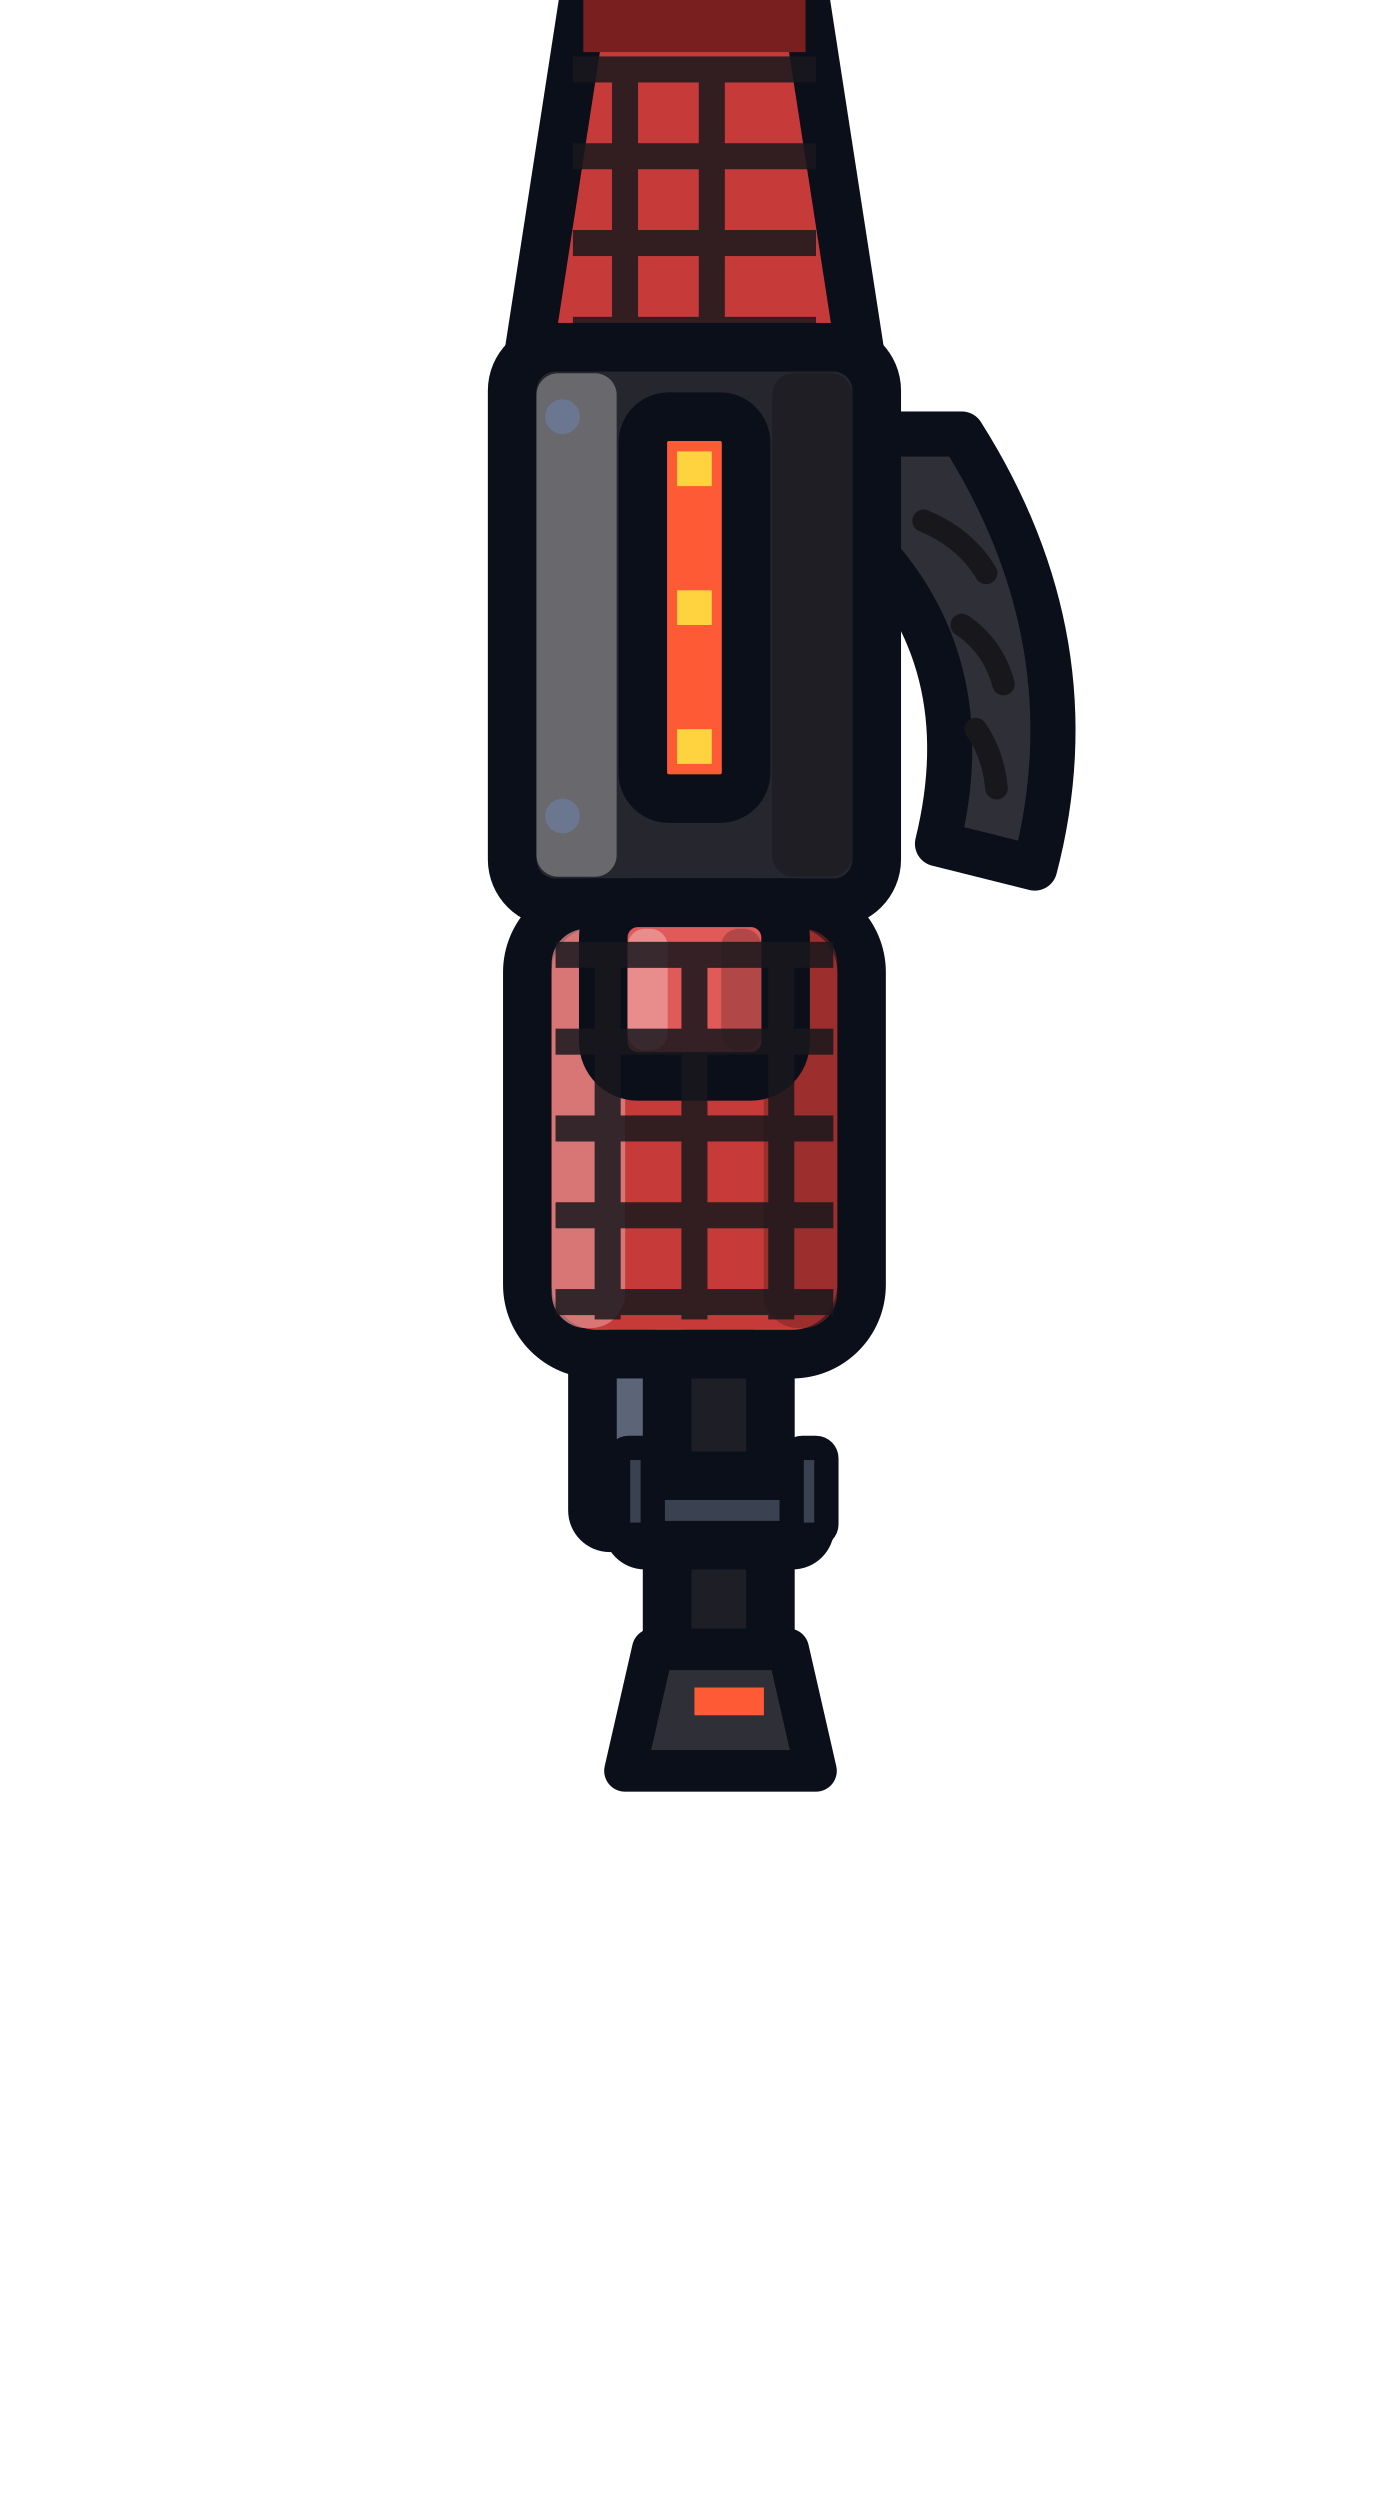
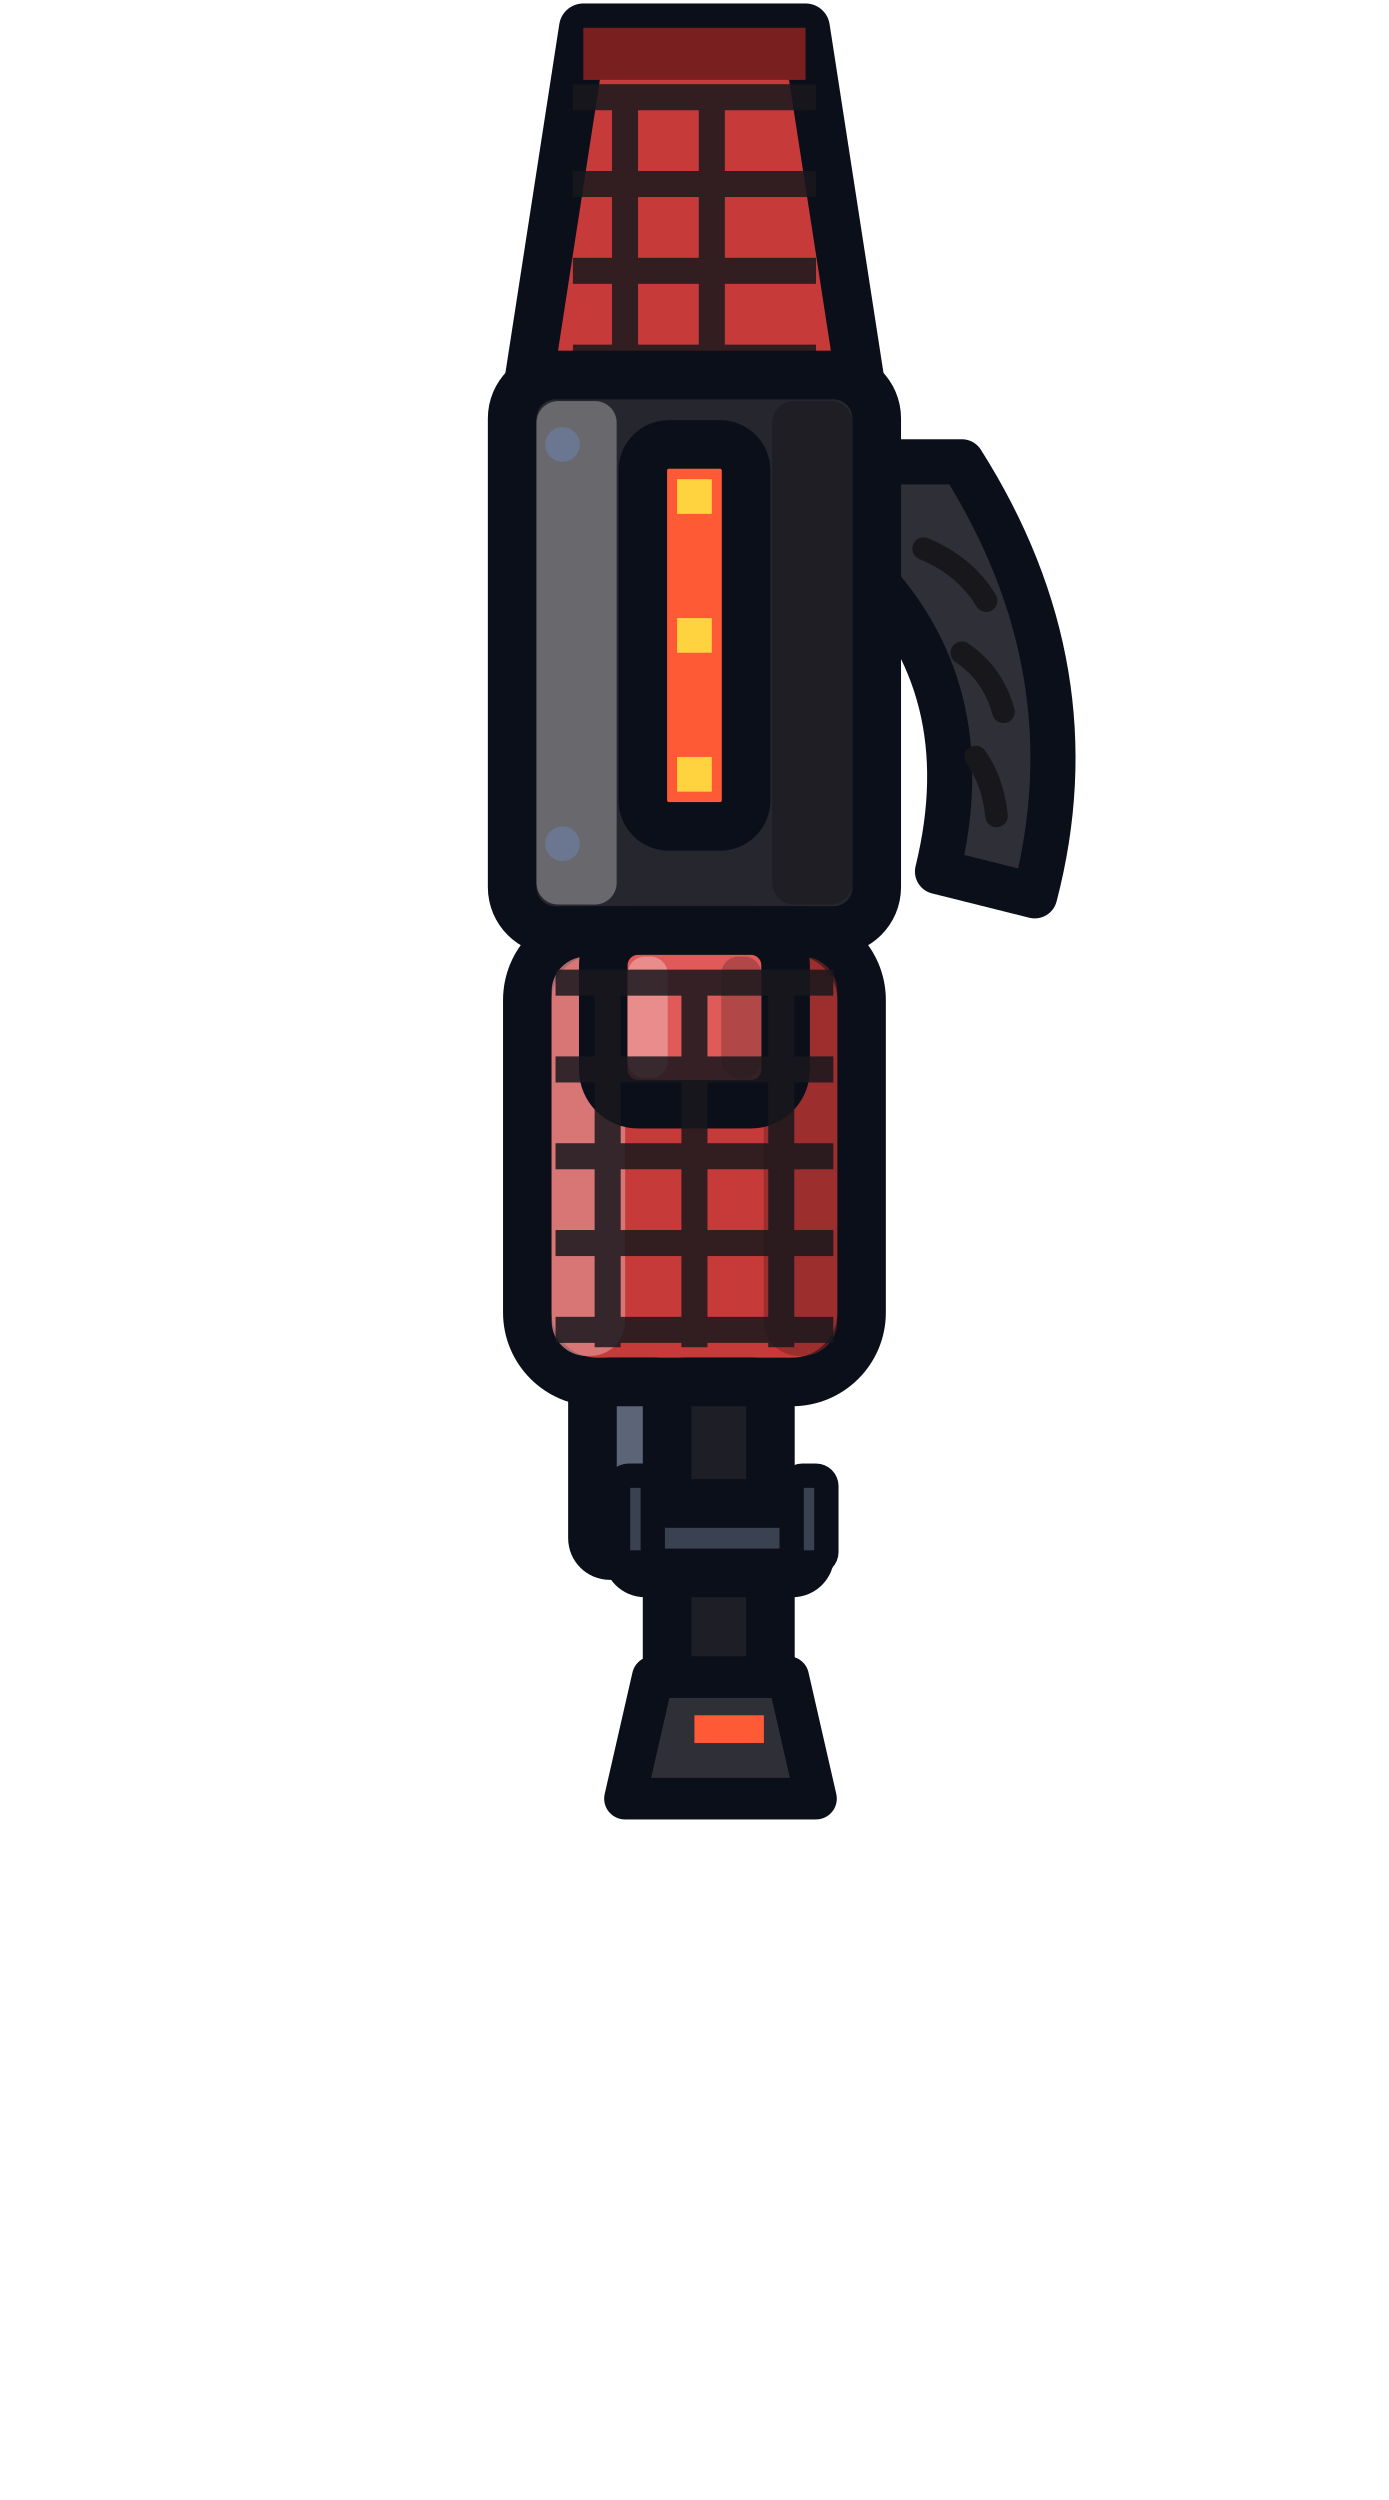
<svg xmlns="http://www.w3.org/2000/svg" viewBox="-40 0 80 144" width="320" height="576">
-   <path d="M9.6 25 L15.4 25 Q23 37 19.6 50 L14 48.6 Q16.6 38 9.6 31 Z" fill="#2F2F38" stroke="#0B0F1A" stroke-width="2.6" stroke-linejoin="round" />
-   <g stroke="#17171C" stroke-width="1.3" stroke-linecap="round" fill="none">
-     <path d="M13.2 30 q2.4 1 3.6 3" />
-     <path d="M15.4 36 q1.8 1.2 2.4 3.4" />
-     <path d="M16.2 42 q1 1.4 1.2 3.4" />
+   <g transform="translate(0 1.6)">
+     <path d="M9.6 25 L15.4 25 Q23 37 19.6 50 L14 48.6 Q16.6 38 9.6 31 Z" fill="#2F2F38" stroke="#0B0F1A" stroke-width="2.6" stroke-linejoin="round" />
+     <g stroke="#17171C" stroke-width="1.3" stroke-linecap="round" fill="none">
+       <path d="M13.2 30 q2.4 1 3.6 3" />
+       <path d="M15.4 36 q1.8 1.2 2.4 3.4" />
+       <path d="M16.2 42 q1 1.4 1.2 3.4" />
+     </g>
+     <polygon points="-6.4,0 6.4,0 9.8,22 -9.8,22" fill="#C73A3A" stroke="#0B0F1A" stroke-width="2.8" stroke-linejoin="round" />
+     <rect x="-6.4" y="0" width="12.8" height="3" fill="#7A1F1F" />
+     <g stroke="#17171C" stroke-width="1.5" opacity=".85">
+       <line x1="-7" y1="4" x2="7" y2="4" />
+       <line x1="-7" y1="9" x2="7" y2="9" />
+       <line x1="-7" y1="14" x2="7" y2="14" />
+       <line x1="-7" y1="19" x2="7" y2="19" />
+       <line x1="-4" y1="4" x2="-4" y2="20" />
+       <line x1="1" y1="4" x2="1" y2="20" />
+     </g>
+     <rect x="-10.5" y="20" width="21" height="32" rx="2.5" fill="#26262E" stroke="#0B0F1A" stroke-width="2.8" stroke-linejoin="round" />
+     <rect x="-9.1" y="21.5" width="4.62" height="29" rx="1.25" fill="#7d7d82" opacity=".75" />
+     <rect x="4.48" y="21.5" width="4.62" height="29" rx="1.25" fill="#19191e" opacity=".6" />
+     <rect x="-2.975" y="24" width="5.95" height="22" rx="1.5" fill="#FF5A36" stroke="#0B0F1A" stroke-width="2.8" stroke-linejoin="round" />
+     <g fill="#6B7690">
+       <circle cx="-7.6" cy="24" r="1" />
+       <circle cx="-7.6" cy="47" r="1" />
+     </g>
+     <g fill="#FFD23F">
+       <rect x="-1" y="26" width="2" height="2" />
+       <rect x="-1" y="34" width="2" height="2" />
+       <rect x="-1" y="42" width="2" height="2" />
+     </g>
+     <rect x="-9.625" y="52" width="19.25" height="26" rx="4" fill="#C73A3A" stroke="#0B0F1A" stroke-width="2.8" stroke-linejoin="round" />
+     <rect x="-8.225" y="53.5" width="4.235" height="23" rx="2" fill="#dd8989" opacity=".75" />
+     <rect x="3.99" y="53.5" width="4.235" height="23" rx="2" fill="#812626" opacity=".6" />
+     <rect x="-5.25" y="52" width="10.5" height="10" rx="2" fill="#E05A5A" stroke="#0B0F1A" stroke-width="2.8" stroke-linejoin="round" />
+     <rect x="-3.85" y="53.5" width="2.31" height="7" rx="1" fill="#ec9c9c" opacity=".75" />
+     <rect x="1.54" y="53.5" width="2.31" height="7" rx="1" fill="#923b3b" opacity=".6" />
+     <g stroke="#17171C" stroke-width="1.5" opacity=".85">
+       <line x1="-8" y1="55" x2="8" y2="55" />
+       <line x1="-8" y1="60" x2="8" y2="60" />
+       <line x1="-8" y1="65" x2="8" y2="65" />
+       <line x1="-8" y1="70" x2="8" y2="70" />
+       <line x1="-8" y1="75" x2="8" y2="75" />
+       <line x1="-5" y1="55" x2="-5" y2="76" />
+       <line x1="0" y1="55" x2="0" y2="76" />
+       <line x1="5" y1="55" x2="5" y2="76" />
+     </g>
+     <rect x="-5.875" y="78" width="4.55" height="10" rx="1" fill="#5B6577" stroke="#0B0F1A" stroke-width="2.8" stroke-linejoin="round" />
+     <rect x="-1.575" y="78" width="5.95" height="18" rx="1" fill="#1E1E26" stroke="#0B0F1A" stroke-width="2.8" stroke-linejoin="round" />
+     <rect x="-3.85" y="85" width="10.5" height="4" rx="1" fill="#3A4150" stroke="#0B0F1A" stroke-width="2.8" stroke-linejoin="round" />
+     <g fill="#3A4150" stroke="#0B0F1A" stroke-width="1.4">
+       <rect x="-4.4" y="83.4" width="2" height="5" rx=".6" />
+       <rect x="5.6" y="83.4" width="2" height="5" rx=".6" />
+     </g>
+     <polygon points="-2.4,95 5.4,95 7,102 -4,102" fill="#2F2F38" stroke="#0B0F1A" stroke-width="2.4" stroke-linejoin="round" />
+     <line x1="0" y1="98" x2="4" y2="98" stroke="#FF5A36" stroke-width="1.6" />
  </g>
-   <polygon points="-6.4,0 6.4,0 9.8,22 -9.8,22" fill="#C73A3A" stroke="#0B0F1A" stroke-width="2.8" stroke-linejoin="round" />
-   <rect x="-6.4" y="0" width="12.8" height="3" fill="#7A1F1F" />
-   <g stroke="#17171C" stroke-width="1.5" opacity=".85">
-     <line x1="-7" y1="4" x2="7" y2="4" />
-     <line x1="-7" y1="9" x2="7" y2="9" />
-     <line x1="-7" y1="14" x2="7" y2="14" />
-     <line x1="-7" y1="19" x2="7" y2="19" />
-     <line x1="-4" y1="4" x2="-4" y2="20" />
-     <line x1="1" y1="4" x2="1" y2="20" />
-   </g>
-   <rect x="-10.5" y="20" width="21" height="32" rx="2.5" fill="#26262E" stroke="#0B0F1A" stroke-width="2.8" stroke-linejoin="round" />
-   <rect x="-9.1" y="21.5" width="4.62" height="29" rx="1.25" fill="#7d7d82" opacity=".75" />
-   <rect x="4.48" y="21.5" width="4.62" height="29" rx="1.25" fill="#19191e" opacity=".6" />
-   <rect x="-2.975" y="24" width="5.95" height="22" rx="1.5" fill="#FF5A36" stroke="#0B0F1A" stroke-width="2.8" stroke-linejoin="round" />
-   <g fill="#6B7690">
-     <circle cx="-7.6" cy="24" r="1" />
-     <circle cx="-7.6" cy="47" r="1" />
-   </g>
-   <g fill="#FFD23F">
-     <rect x="-1" y="26" width="2" height="2" />
-     <rect x="-1" y="34" width="2" height="2" />
-     <rect x="-1" y="42" width="2" height="2" />
-   </g>
-   <rect x="-9.625" y="52" width="19.25" height="26" rx="4" fill="#C73A3A" stroke="#0B0F1A" stroke-width="2.8" stroke-linejoin="round" />
-   <rect x="-8.225" y="53.5" width="4.235" height="23" rx="2" fill="#dd8989" opacity=".75" />
-   <rect x="3.99" y="53.5" width="4.235" height="23" rx="2" fill="#812626" opacity=".6" />
-   <rect x="-5.25" y="52" width="10.5" height="10" rx="2" fill="#E05A5A" stroke="#0B0F1A" stroke-width="2.8" stroke-linejoin="round" />
-   <rect x="-3.85" y="53.5" width="2.31" height="7" rx="1" fill="#ec9c9c" opacity=".75" />
-   <rect x="1.54" y="53.5" width="2.31" height="7" rx="1" fill="#923b3b" opacity=".6" />
-   <g stroke="#17171C" stroke-width="1.5" opacity=".85">
-     <line x1="-8" y1="55" x2="8" y2="55" />
-     <line x1="-8" y1="60" x2="8" y2="60" />
-     <line x1="-8" y1="65" x2="8" y2="65" />
-     <line x1="-8" y1="70" x2="8" y2="70" />
-     <line x1="-8" y1="75" x2="8" y2="75" />
-     <line x1="-5" y1="55" x2="-5" y2="76" />
-     <line x1="0" y1="55" x2="0" y2="76" />
-     <line x1="5" y1="55" x2="5" y2="76" />
-   </g>
-   <rect x="-5.875" y="78" width="4.55" height="10" rx="1" fill="#5B6577" stroke="#0B0F1A" stroke-width="2.8" stroke-linejoin="round" />
-   <rect x="-1.575" y="78" width="5.95" height="18" rx="1" fill="#1E1E26" stroke="#0B0F1A" stroke-width="2.8" stroke-linejoin="round" />
-   <rect x="-3.85" y="85" width="10.5" height="4" rx="1" fill="#3A4150" stroke="#0B0F1A" stroke-width="2.8" stroke-linejoin="round" />
-   <g fill="#3A4150" stroke="#0B0F1A" stroke-width="1.4">
-     <rect x="-4.4" y="83.4" width="2" height="5" rx=".6" />
-     <rect x="5.6" y="83.4" width="2" height="5" rx=".6" />
-   </g>
-   <polygon points="-2.4,95 5.4,95 7,102 -4,102" fill="#2F2F38" stroke="#0B0F1A" stroke-width="2.4" stroke-linejoin="round" />
-   <line x1="0" y1="98" x2="4" y2="98" stroke="#FF5A36" stroke-width="1.6" />
</svg>
